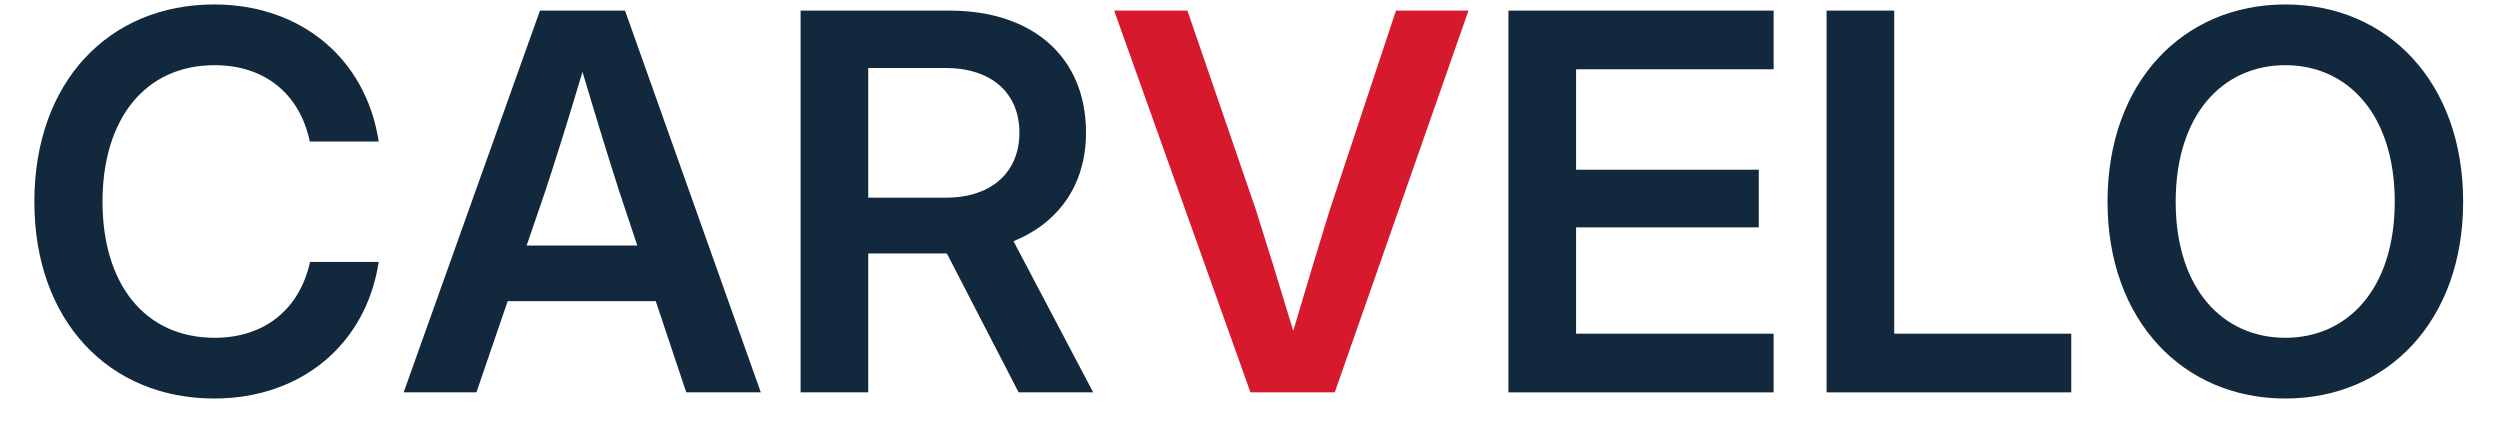
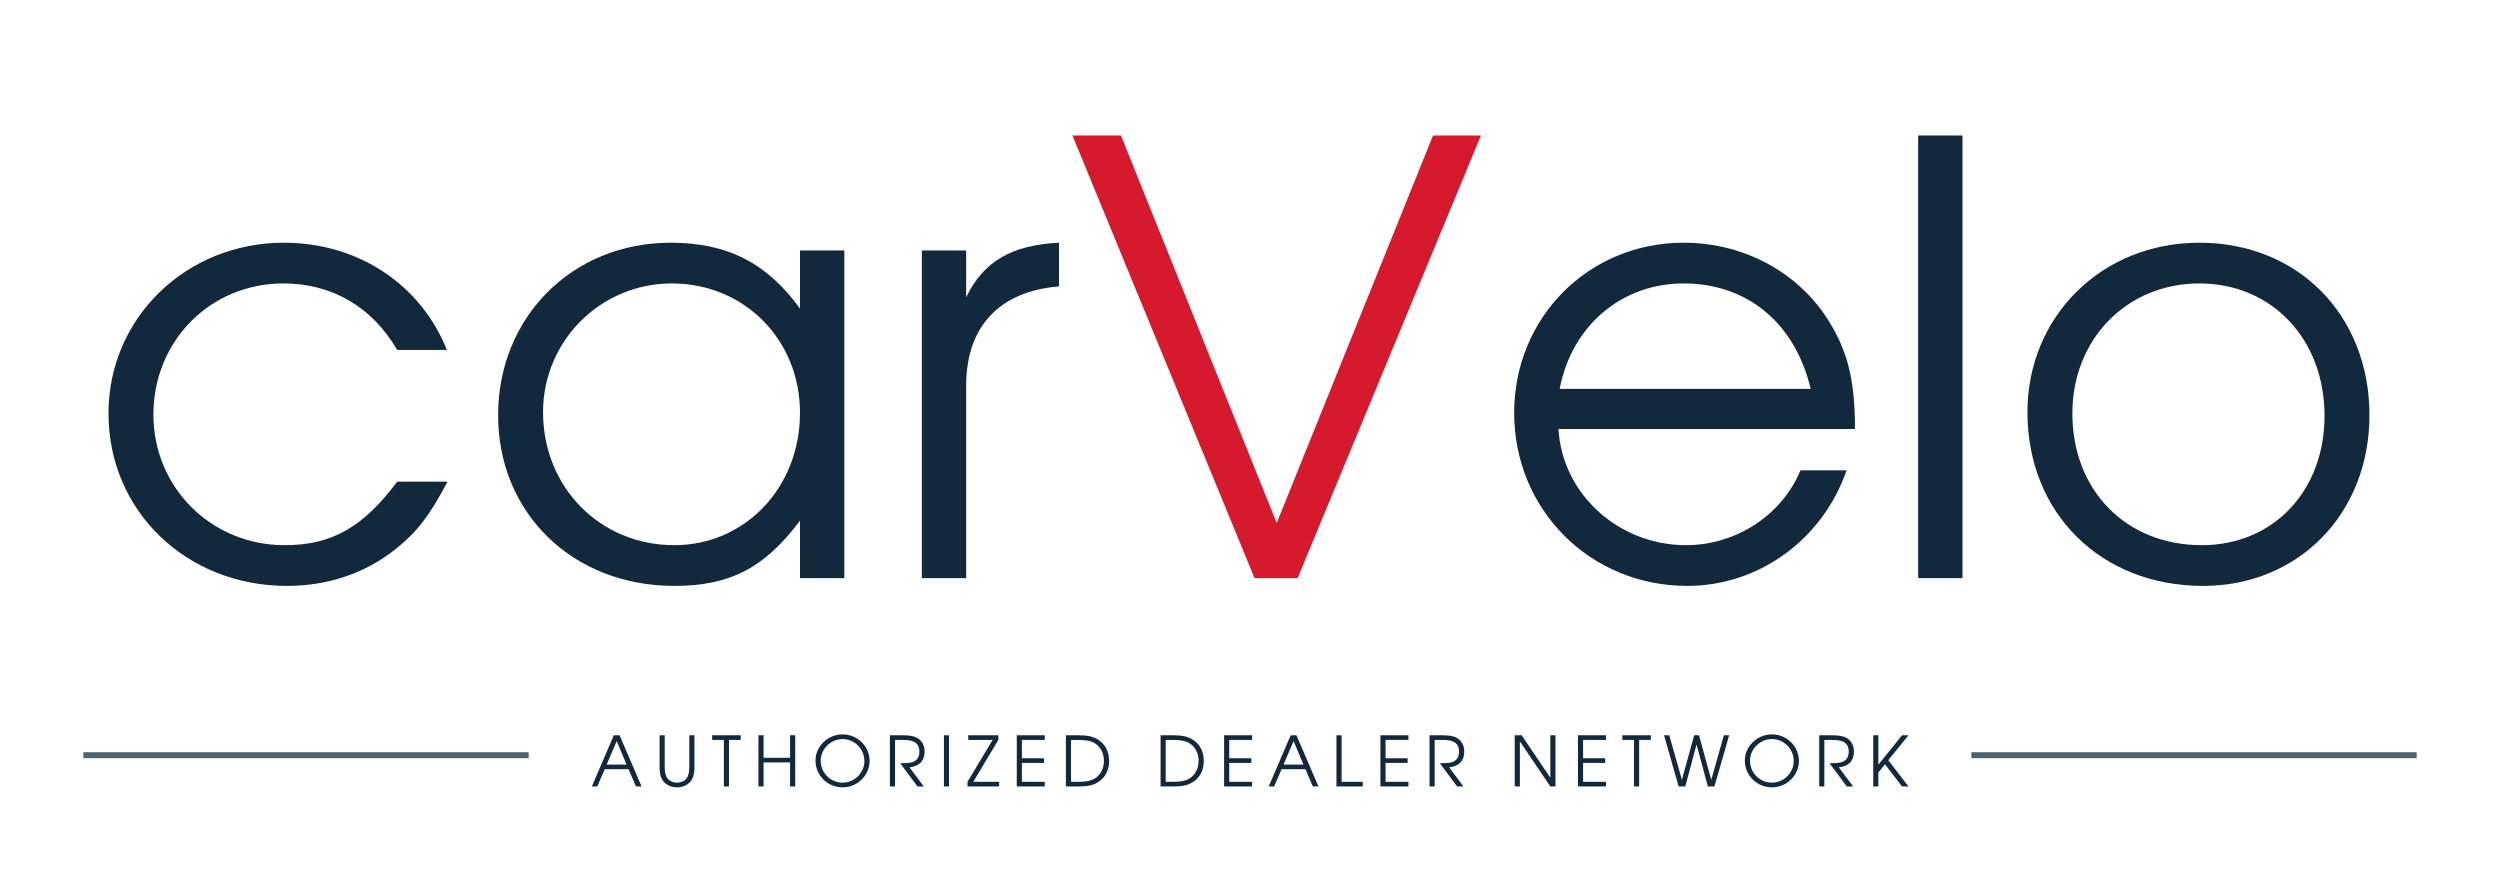
- <svg xmlns="http://www.w3.org/2000/svg" width="943" height="166" viewBox="0 0 943 166" role="img" aria-label="CARVELO">
-   <g>
-     <path fill="#12283C" transform="translate(6 148) scale(0.0966443 -0.0966443)" d="M774 -24C1110 -24 1366 184 1416 509H1148C1106 320 966 213 776 213C502 213 338 424 338 744C338 1066 503 1277 776 1277C967 1277 1107 1169 1147 979H1416C1366 1305 1110 1514 774 1514C363 1514 72 1212 72 744C72 279 363 -24 774 -24Z" />
-     <path fill="#12283C" transform="translate(151 148) scale(0.0966443 -0.0966443)" d="M13 0H297L419 356H997L1116 0H1407L877 1490H545ZM493 573 565 783C610 920 655 1063 711 1251C767 1063 811 920 855 783L925 573Z" />
-     <path fill="#12283C" transform="translate(290 148) scale(0.0966443 -0.0966443)" d="M124 0H388V542H688C691 542 693 542 695 542L975 0H1266L955 590C1132 662 1238 811 1238 1014C1238 1306 1033 1490 705 1490H124ZM388 760V1266H690C868 1266 978 1169 978 1014C978 858 868 760 692 760Z" />
-     <path fill="#D7192D" transform="translate(419 148) scale(0.0966443 -0.0966443)" d="M545 0H874L1396 1490H1113L853 707C814 581 768 429 712 240C655 429 608 581 568 707L299 1490H13Z" />
-     <path fill="#12283C" transform="translate(557 148) scale(0.0966443 -0.0966443)" d="M124 0H1159V229H388V644H1101V869H388V1261H1159V1490H124Z" />
-     <path fill="#12283C" transform="translate(677 148) scale(0.0966443 -0.0966443)" d="M124 0H1079V229H388V1490H124Z" />
-     <path fill="#12283C" transform="translate(788 148) scale(0.0966443 -0.0966443)" d="M766 -24C1165 -24 1460 279 1460 744C1460 1211 1165 1514 766 1514C367 1514 72 1211 72 744C72 280 367 -24 766 -24ZM766 213C522 213 338 404 338 744C338 1085 522 1277 766 1277C1009 1277 1193 1085 1193 744C1193 404 1009 213 766 213Z" />
+ <svg xmlns="http://www.w3.org/2000/svg" width="480" height="168" viewBox="0 0 480 168" role="img" aria-label="carVelo — Authorized Dealer Network">
+   <path fill="#12283C" transform="translate(16.00 111.00) scale(0.115 -0.115)" d="M524 161C467 85 415 55 336 55C214 55 117 151 117 273C117 396 212 492 334 492C415 492 482 453 524 381H607C563 491 458 560 335 560C171 560 42 434 42 275C42 112 172 -13 340 -13C408 -13 471 8 522 49C557 77 578 104 608 161Z" />
+   <path fill="#12283C" transform="translate(90.81 111.00) scale(0.115 -0.115)" d="M620 547H546V450C491 526 425 560 330 560C166 560 42 436 42 272C42 108 167 -13 336 -13C429 -13 487 17 546 96V0H620ZM332 492C453 492 546 398 546 276C546 151 454 55 336 55C212 55 117 152 117 277C117 396 213 492 332 492Z" />
+   <path fill="#12283C" transform="translate(169.75 111.00) scale(0.115 -0.115)" d="M63 0H137V319C136 418 191 479 292 487V560C213 556 166 529 137 469V547H63Z" />
+   <path fill="#D7192D" transform="translate(204.76 111.00) scale(0.115 -0.115)" d="M314 0H386L692 739H612L351 92L91 739H10Z" />
+   <path fill="#12283C" transform="translate(285.89 111.00) scale(0.115 -0.115)" d="M611 249C611 324 601 370 574 418C525 506 430 560 325 560C166 560 42 435 42 276C42 114 169 -13 331 -13C450 -13 557 64 597 180H520C489 105 412 55 329 55C216 55 122 141 116 249ZM118 316C138 421 221 492 325 492C431 492 511 426 537 316Z" />
+   <path fill="#12283C" transform="translate(361.04 111.00) scale(0.115 -0.115)" d="M63 0H137V739H63Z" />
+   <path fill="#12283C" transform="translate(384.44 111.00) scale(0.115 -0.115)" d="M329 560C166 560 42 437 42 277C42 108 165 -13 335 -13C495 -13 613 108 613 272C613 439 494 560 329 560ZM329 492C450 492 538 399 538 271C538 145 452 55 333 55C207 55 117 146 117 275C117 399 208 492 329 492Z" />
+   <path d="M16 145 H101.5 M378.5 145 H464" fill="none" stroke="#12283C" stroke-width="1.15" opacity=".74" />
+   <g transform="translate(113.49 0)">
+     <path fill="#12283C" transform="translate(0.00 151.00) scale(0.0133 -0.0133)" d="M11 0H89L197 249H541L648 0H729L411 739H328ZM225 316 370 655 512 316Z" />
+     <path fill="#12283C" transform="translate(12.14 151.00) scale(0.0133 -0.0133)" d="M76 739V278C76 183 91 127 128 78C172 20 245 -13 327 -13C410 -13 483 20 527 78C564 127 579 183 579 278V739H505V278C505 211 494 160 471 125C443 82 388 55 327 55C267 55 212 82 184 125C161 160 150 211 150 278V739Z" />
+     <path fill="#12283C" transform="translate(23.15 151.00) scale(0.0133 -0.0133)" d="M176 0H250V672H419V739H7V672H176Z" />
+     <path fill="#12283C" transform="translate(31.12 151.00) scale(0.0133 -0.0133)" d="M76 0H150V347H533V0H607V739H533V414H150V739H76Z" />
+     <path fill="#12283C" transform="translate(42.50 151.00) scale(0.0133 -0.0133)" d="M435 752C223 752 44 579 44 374C44 159 218 -13 436 -13C649 -13 825 160 825 369C825 580 649 752 435 752ZM435 684C608 684 750 541 750 368C750 197 607 55 436 55C260 55 119 197 119 372C119 541 264 684 435 684Z" />
+     <path fill="#12283C" transform="translate(56.36 151.00) scale(0.0133 -0.0133)" d="M359 276C501 291 577 369 577 502C577 594 538 664 466 703C420 728 357 739 259 739H76V0H150V672H254C332 672 384 664 424 645C474 621 502 571 502 504C502 420 464 367 390 348C355 339 307 335 225 335L474 0H566Z" />
+     <path fill="#12283C" transform="translate(66.73 151.00) scale(0.0133 -0.0133)" d="M76 0H150V739H76Z" />
+     <path fill="#12283C" transform="translate(72.04 151.00) scale(0.0133 -0.0133)" d="M17 0H474V67H101L463 672V739H28V672H380L17 67Z" />
+     <path fill="#12283C" transform="translate(80.72 151.00) scale(0.0133 -0.0133)" d="M76 0H480V67H150V340H469V407H150V672H480V739H76Z" />
+     <path fill="#12283C" transform="translate(90.15 151.00) scale(0.0133 -0.0133)" d="M76 0H275C386 0 464 17 529 55C641 121 700 229 700 367C700 506 642 616 533 681C462 723 384 739 250 739H76ZM150 67V672H253C364 672 437 657 491 625C576 573 625 480 625 370C625 273 587 188 519 133C460 86 384 67 253 67Z" />
+     <path fill="#12283C" transform="translate(108.33 151.00) scale(0.0133 -0.0133)" d="M76 0H275C386 0 464 17 529 55C641 121 700 229 700 367C700 506 642 616 533 681C462 723 384 739 250 739H76ZM150 67V672H253C364 672 437 657 491 625C576 573 625 480 625 370C625 273 587 188 519 133C460 86 384 67 253 67Z" />
+     <path fill="#12283C" transform="translate(120.53 151.00) scale(0.0133 -0.0133)" d="M76 0H480V67H150V340H469V407H150V672H480V739H76Z" />
+     <path fill="#12283C" transform="translate(129.96 151.00) scale(0.0133 -0.0133)" d="M11 0H89L197 249H541L648 0H729L411 739H328ZM225 316 370 655 512 316Z" />
+     <path fill="#12283C" transform="translate(142.10 151.00) scale(0.0133 -0.0133)" d="M76 0H456V67H150V739H76Z" />
+     <path fill="#12283C" transform="translate(150.54 151.00) scale(0.0133 -0.0133)" d="M76 0H480V67H150V340H469V407H150V672H480V739H76Z" />
+     <path fill="#12283C" transform="translate(159.97 151.00) scale(0.0133 -0.0133)" d="M359 276C501 291 577 369 577 502C577 594 538 664 466 703C420 728 357 739 259 739H76V0H150V672H254C332 672 384 664 424 645C474 621 502 571 502 504C502 420 464 367 390 348C355 339 307 335 225 335L474 0H566Z" />
+     <path fill="#12283C" transform="translate(176.33 151.00) scale(0.0133 -0.0133)" d="M76 0H150V650L590 0H664V739H590V126L176 739H76Z" />
+     <path fill="#12283C" transform="translate(188.47 151.00) scale(0.0133 -0.0133)" d="M76 0H480V67H150V340H469V407H150V672H480V739H76Z" />
+     <path fill="#12283C" transform="translate(197.90 151.00) scale(0.0133 -0.0133)" d="M176 0H250V672H419V739H7V672H176Z" />
+     <path fill="#12283C" transform="translate(205.87 151.00) scale(0.0133 -0.0133)" d="M221 0H317L479 606L643 0H738L950 739H874L692 96L515 739H445L268 96L86 739H10Z" />
+     <path fill="#12283C" transform="translate(220.93 151.00) scale(0.0133 -0.0133)" d="M435 752C223 752 44 579 44 374C44 159 218 -13 436 -13C649 -13 825 160 825 369C825 580 649 752 435 752ZM435 684C608 684 750 541 750 368C750 197 607 55 436 55C260 55 119 197 119 372C119 541 264 684 435 684Z" />
+     <path fill="#12283C" transform="translate(234.79 151.00) scale(0.0133 -0.0133)" d="M359 276C501 291 577 369 577 502C577 594 538 664 466 703C420 728 357 739 259 739H76V0H150V672H254C332 672 384 664 424 645C474 621 502 571 502 504C502 420 464 367 390 348C355 339 307 335 225 335L474 0H566Z" />
+     <path fill="#12283C" transform="translate(245.16 151.00) scale(0.0133 -0.0133)" d="M76 0H150V202L246 320L492 0H585L293 379L585 739H492L150 314V739H76Z" />
  </g>
</svg>
